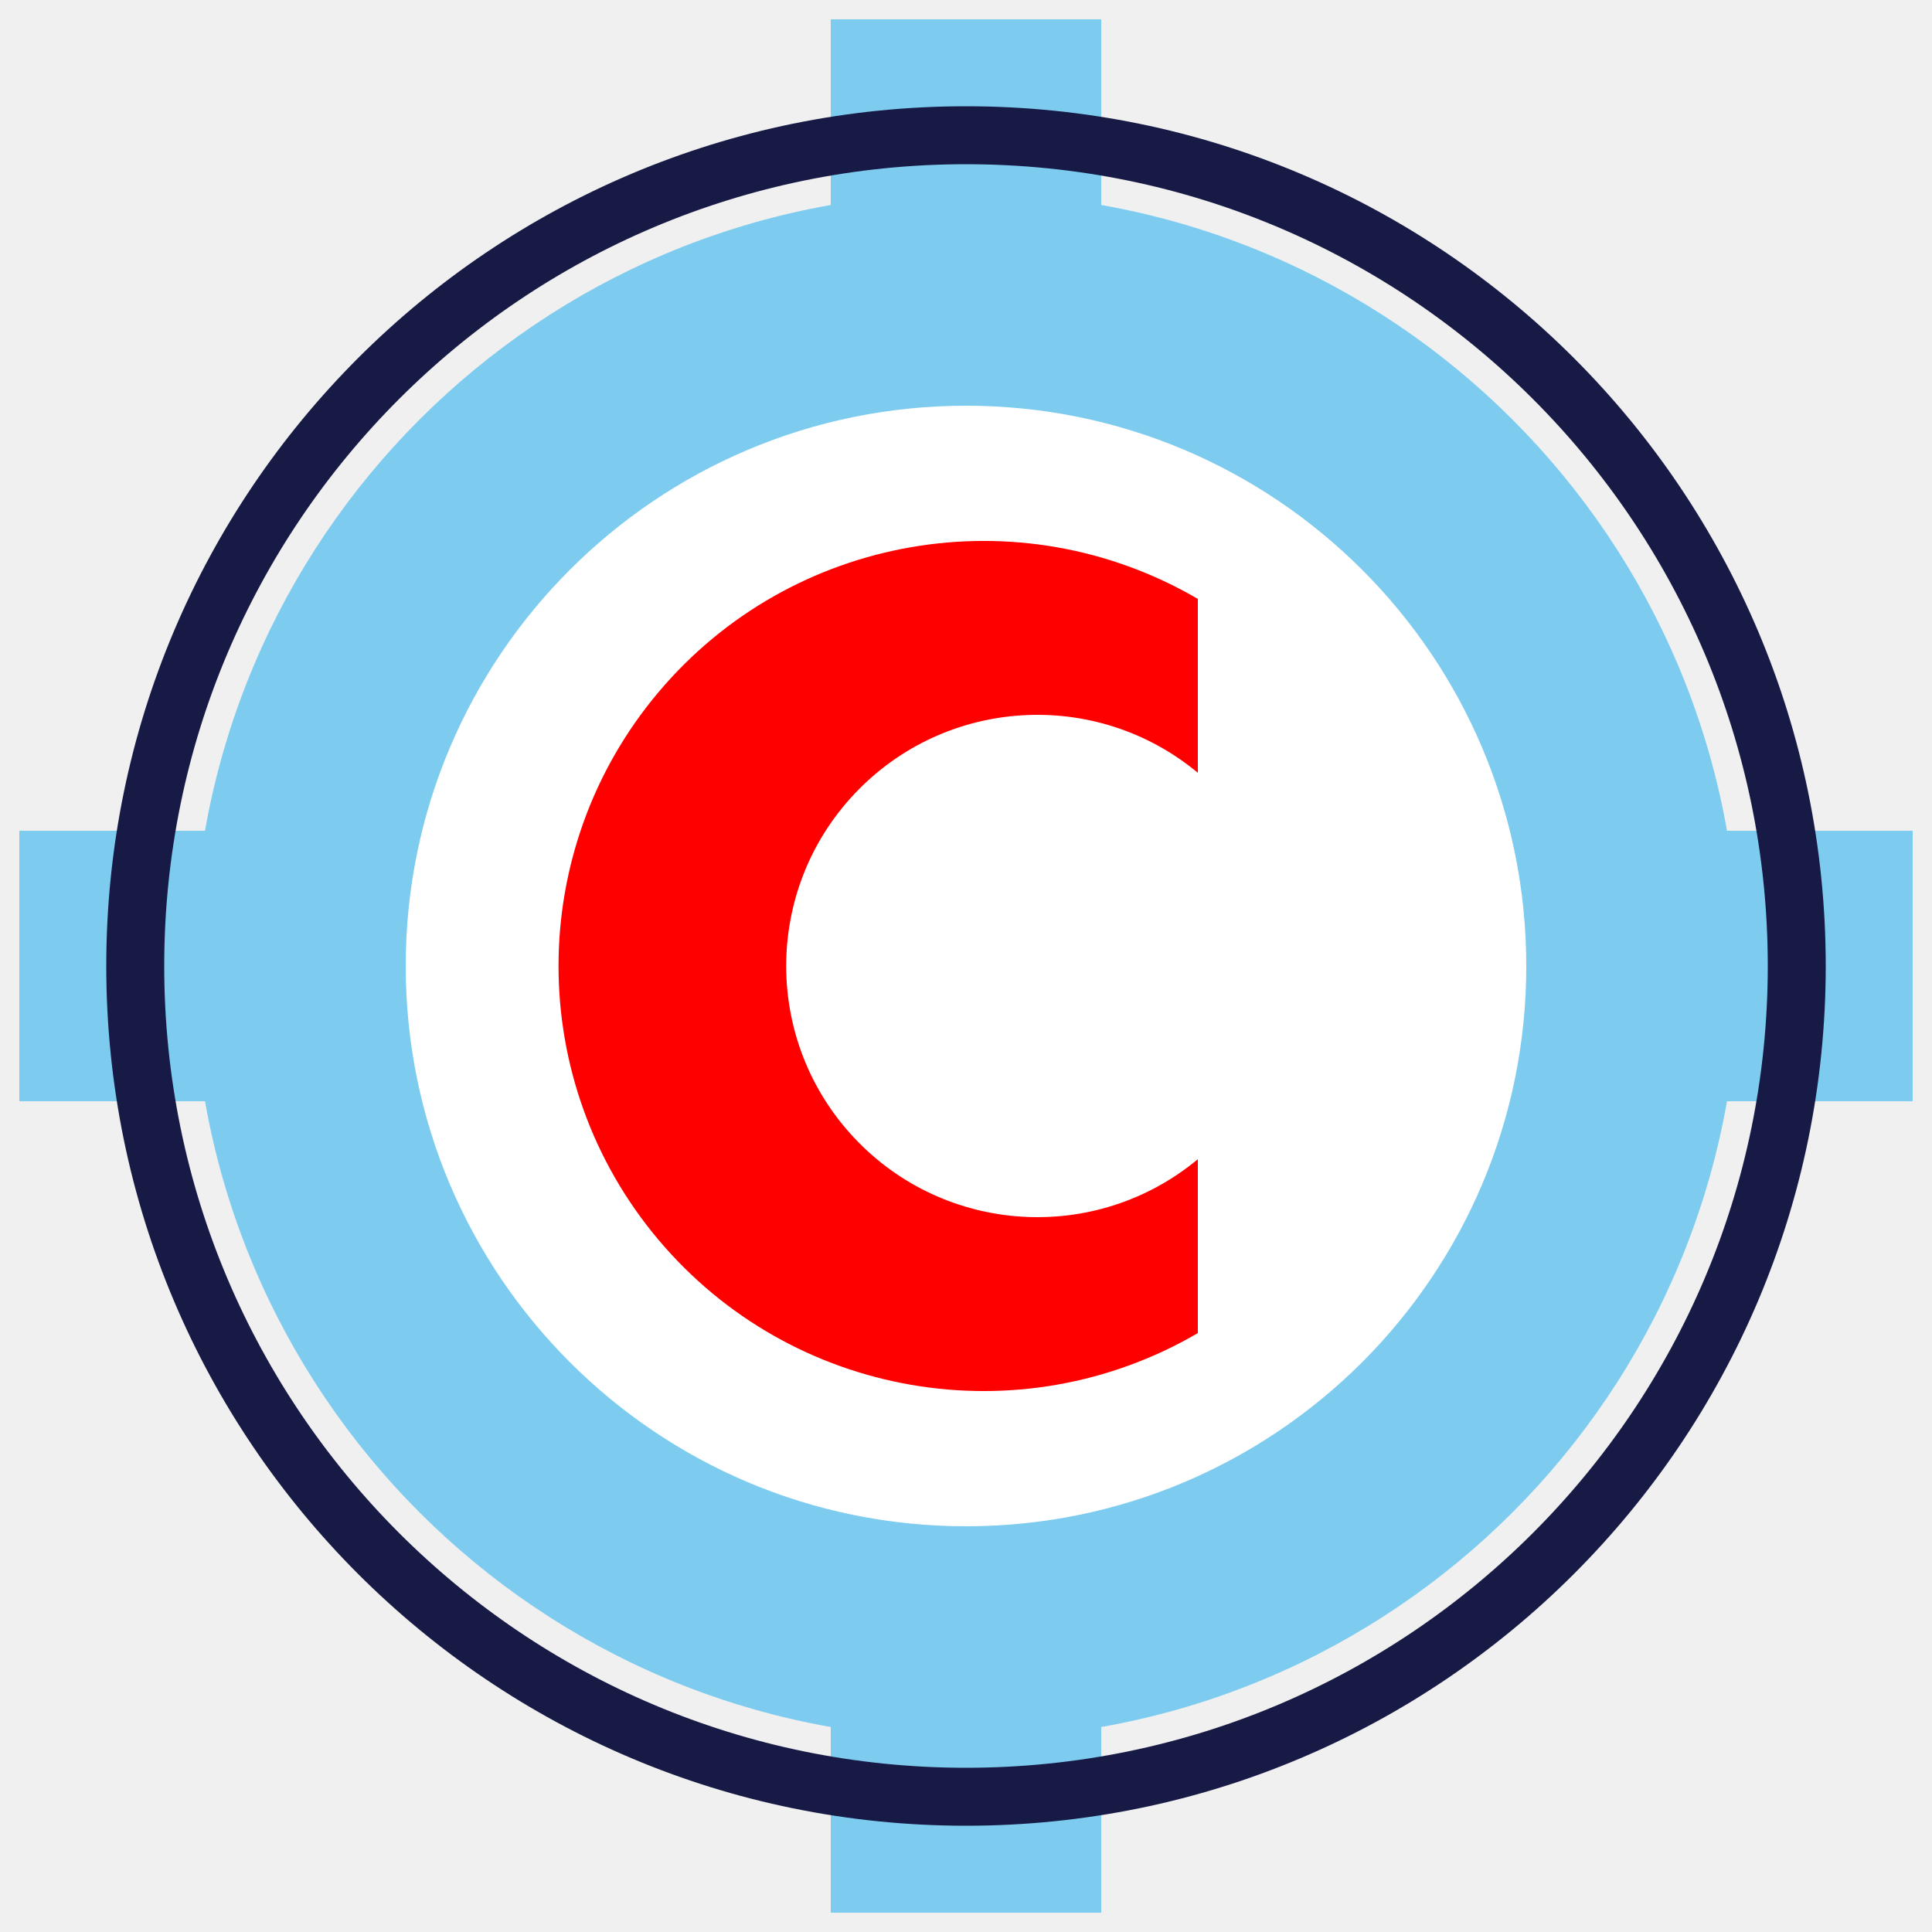
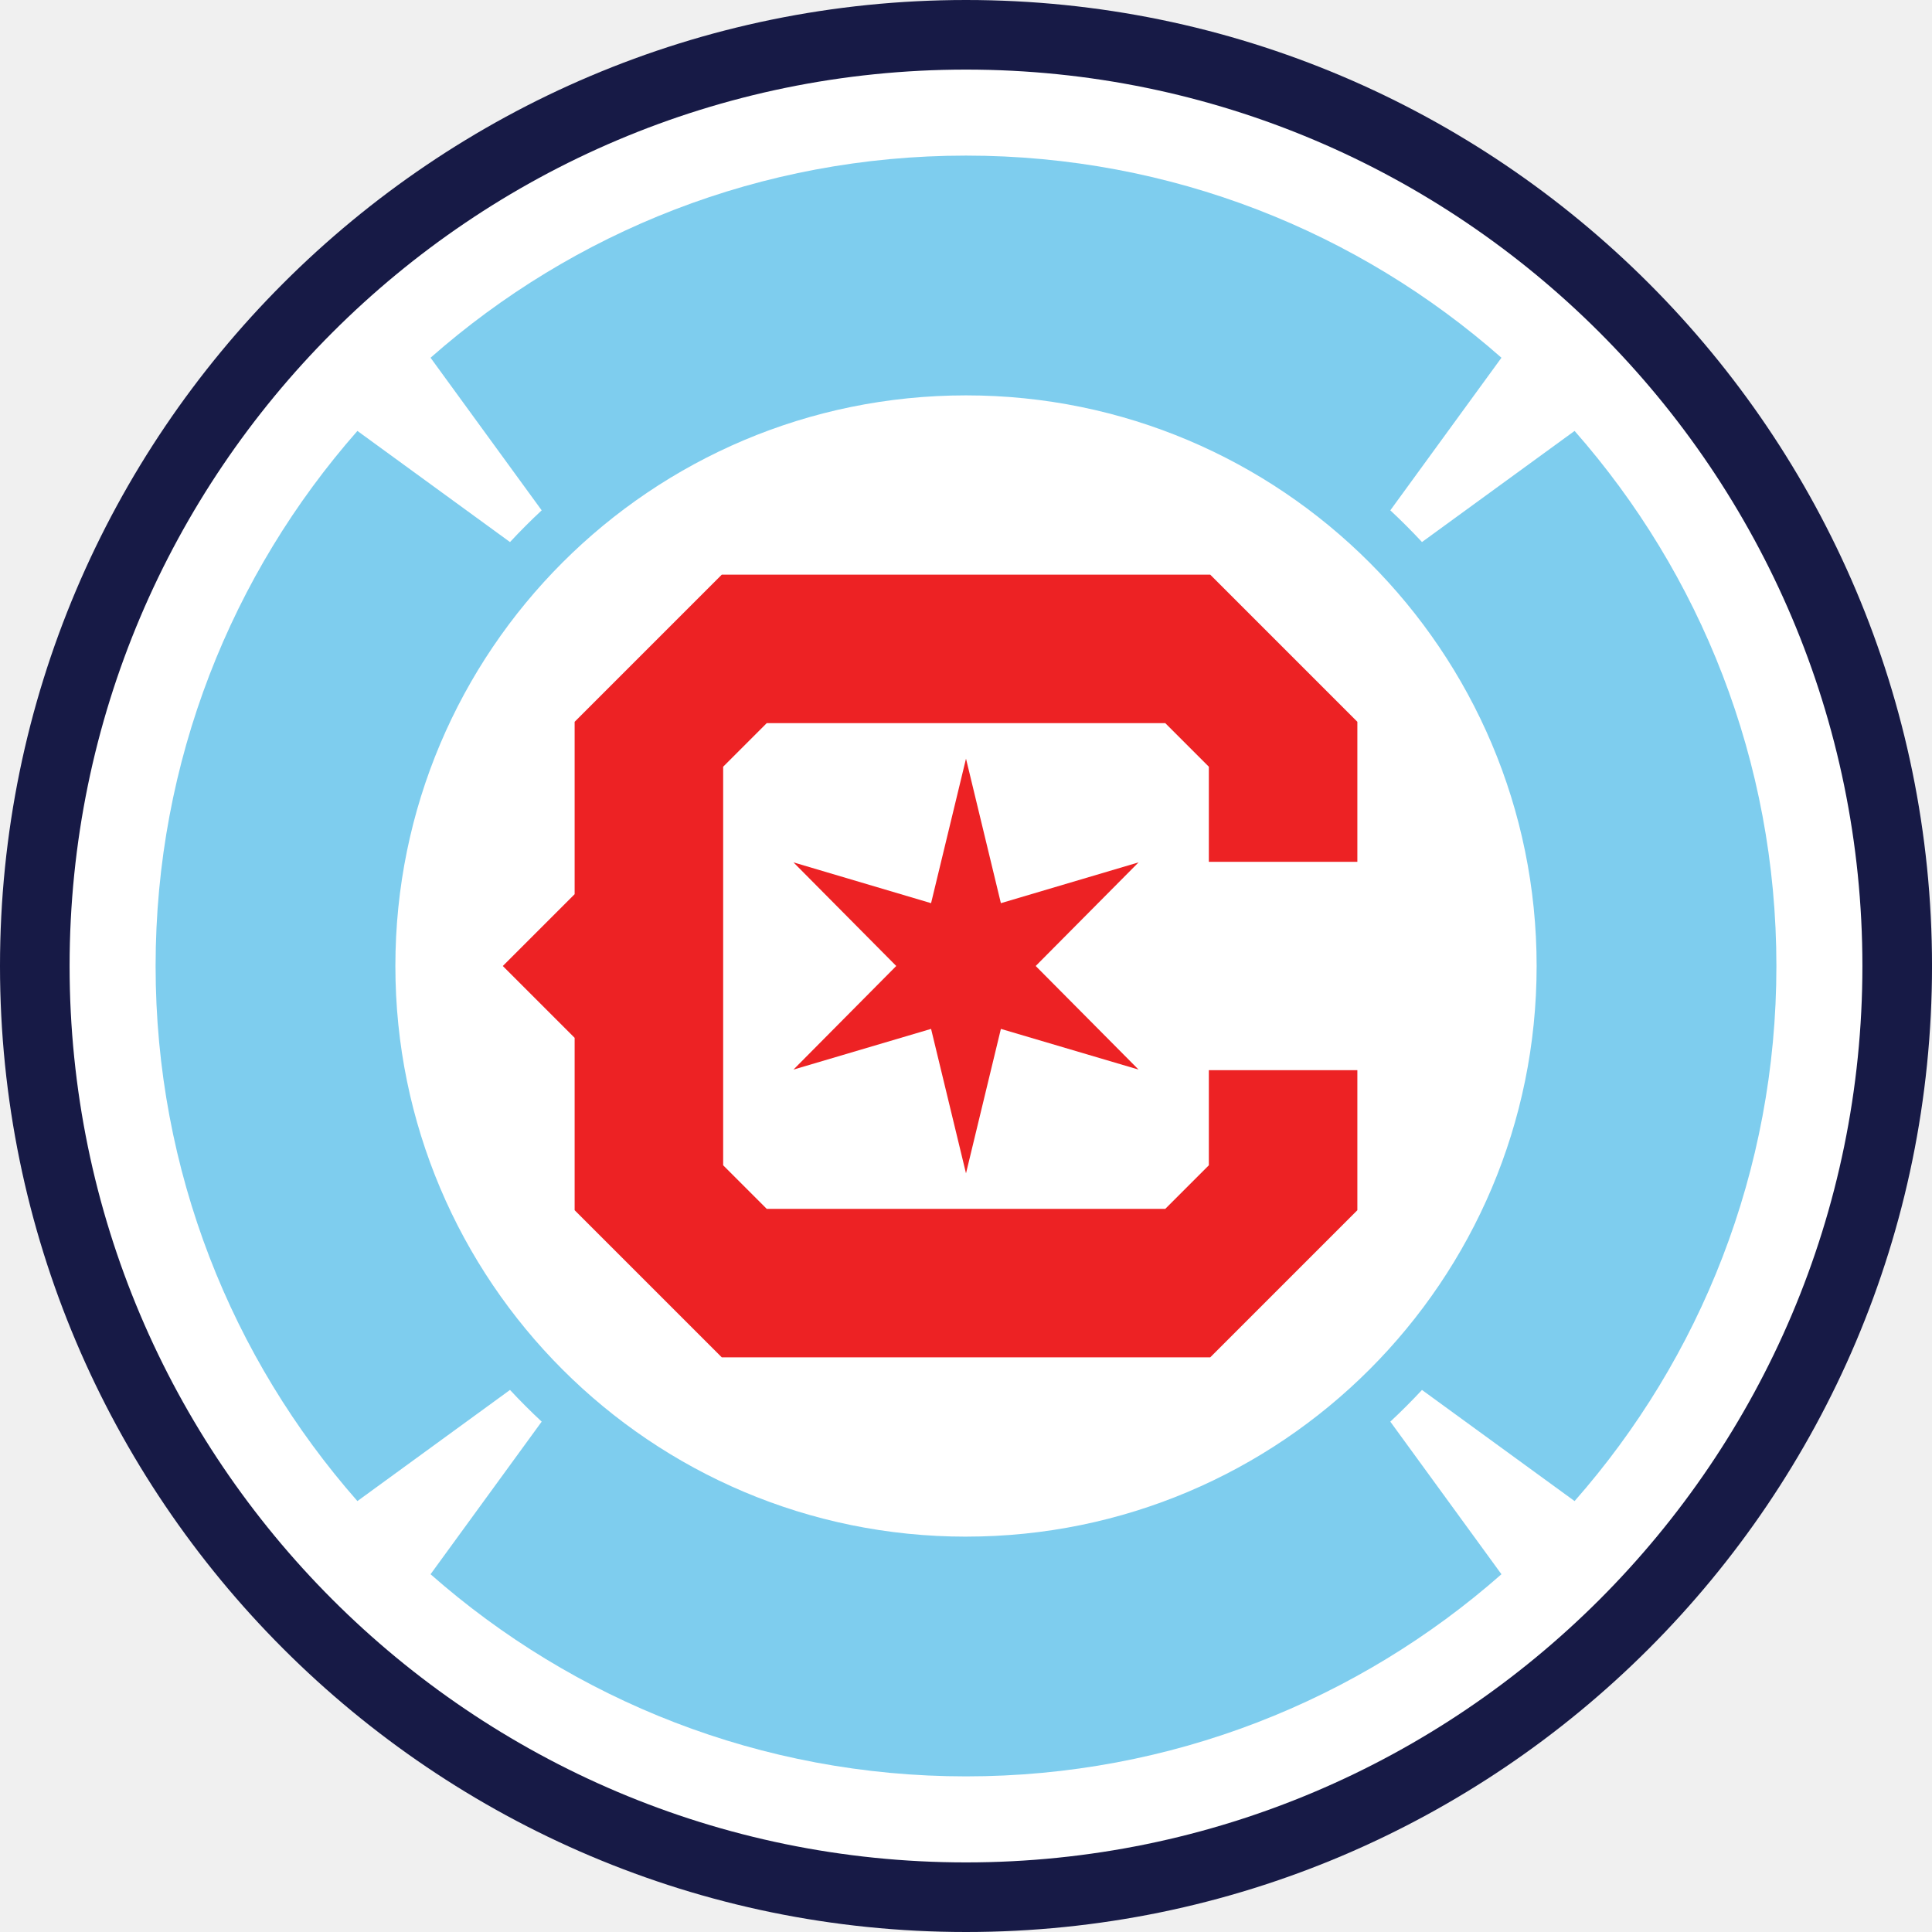
- <svg xmlns="http://www.w3.org/2000/svg" viewBox="0 0 200 200">
-   <g>
-     <rect x="86" y="2" width="28" height="22" fill="#7DCCF0" />
-     <rect x="86" y="176" width="28" height="22" fill="#7DCCF0" />
-     <rect x="2" y="86" width="22" height="28" fill="#7DCCF0" />
-     <rect x="176" y="86" width="22" height="28" fill="#7DCCF0" />
-     <circle cx="100" cy="100" r="86" fill="none" stroke="#171A45" stroke-width="6" />
-     <circle cx="100" cy="100" r="80" fill="#7DCCF0" />
-     <circle cx="100" cy="100" r="58" fill="#FFFFFF" />
-     <path d="M124 62              a44 44 0 1 0 0 76              l0 -18              a26 26 0 1 1 0 -40              z" fill="#FF0000" />
-     <path d="M114 92 l4.5 9.2 10.1 1.5 -7.3 7.1 1.7 10.1 -9-4.8 -9 4.8 1.7-10.1 -7.3-7.1 10.1-1.5z" fill="#FFFFFF" />
+ <svg xmlns="http://www.w3.org/2000/svg" id="Layer_2" data-name="Layer 2" viewBox="0 0 987.96 987.96">
+   <defs>
+     <style>
+       .cls-1 {
+         fill: #171a46;
+       }
+ 
+       .cls-2 {
+         fill: #ed2224;
+       }
+ 
+       .cls-3 {
+         fill: #fff;
+       }
+ 
+       .cls-4 {
+         fill: #7ecdee;
+       }
+     </style>
+   </defs>
+   <g id="Layer_1-2" data-name="Layer 1">
+     <g>
+       <path class="cls-1" d="M493.99,0C221.6,0,0,221.6,0,493.98s221.6,493.98,493.99,493.98,493.98-221.6,493.98-493.98S766.36,0,493.99,0" />
+       <path class="cls-3" d="M493.98,952.37c-252.76,0-458.39-205.63-458.39-458.39S241.23,35.59,493.98,35.59s458.39,205.63,458.39,458.39-205.63,458.39-458.39,458.39" />
+       <polygon class="cls-2" points="511.82 461.85 511.82 461.85 493.98 387.95 476.12 461.85 405.75 440.99 458.31 493.97 405.75 546.95 476.12 526.14 493.98 600.01 511.82 526.14 582.22 546.95 529.62 493.97 582.22 440.99 511.82 461.85" />
+       <polygon class="cls-2" points="694.11 440.72 694.11 440.72 694.11 369.11 618.86 293.85 493.98 293.85 369.11 293.85 293.85 369.11 293.85 457.26 257.12 493.98 293.85 530.71 293.85 618.86 369.11 694.11 493.98 694.11 618.86 694.11 694.11 618.86 694.11 547.25 618.16 547.25 618.16 595.89 595.89 618.16 392.07 618.16 369.8 595.89 369.8 392.07 392.07 369.8 595.89 369.8 618.16 392.07 618.16 440.72 694.11 440.72" />
+       <path class="cls-4" d="M493.98,785.79c-161.16,0-291.8-130.65-291.8-291.8S332.82,202.18,493.98,202.18s291.8,130.64,291.8,291.8-130.64,291.8-291.8,291.8M727.16,710.78h0l78.03,56.82c64.23-73,103.2-168.75,103.2-273.62s-38.97-200.62-103.2-273.62l-78.03,56.82c-5.21-5.59-10.61-11-16.2-16.21l56.83-78.03c-73.01-64.33-168.85-103.37-273.81-103.37s-200.79,39.04-273.81,103.37l56.83,78.03c-5.59,5.21-10.99,10.62-16.2,16.22l-78.03-56.83c-64.23,73-103.2,168.75-103.2,273.62s38.97,200.62,103.2,273.62l78.03-56.83c5.21,5.6,10.61,11,16.2,16.21l-56.83,78.03c73.02,64.33,168.85,103.37,273.81,103.37s200.79-39.04,273.81-103.37l-56.83-78.03c5.59-5.21,10.99-10.62,16.2-16.21" />
+     </g>
  </g>
</svg>
